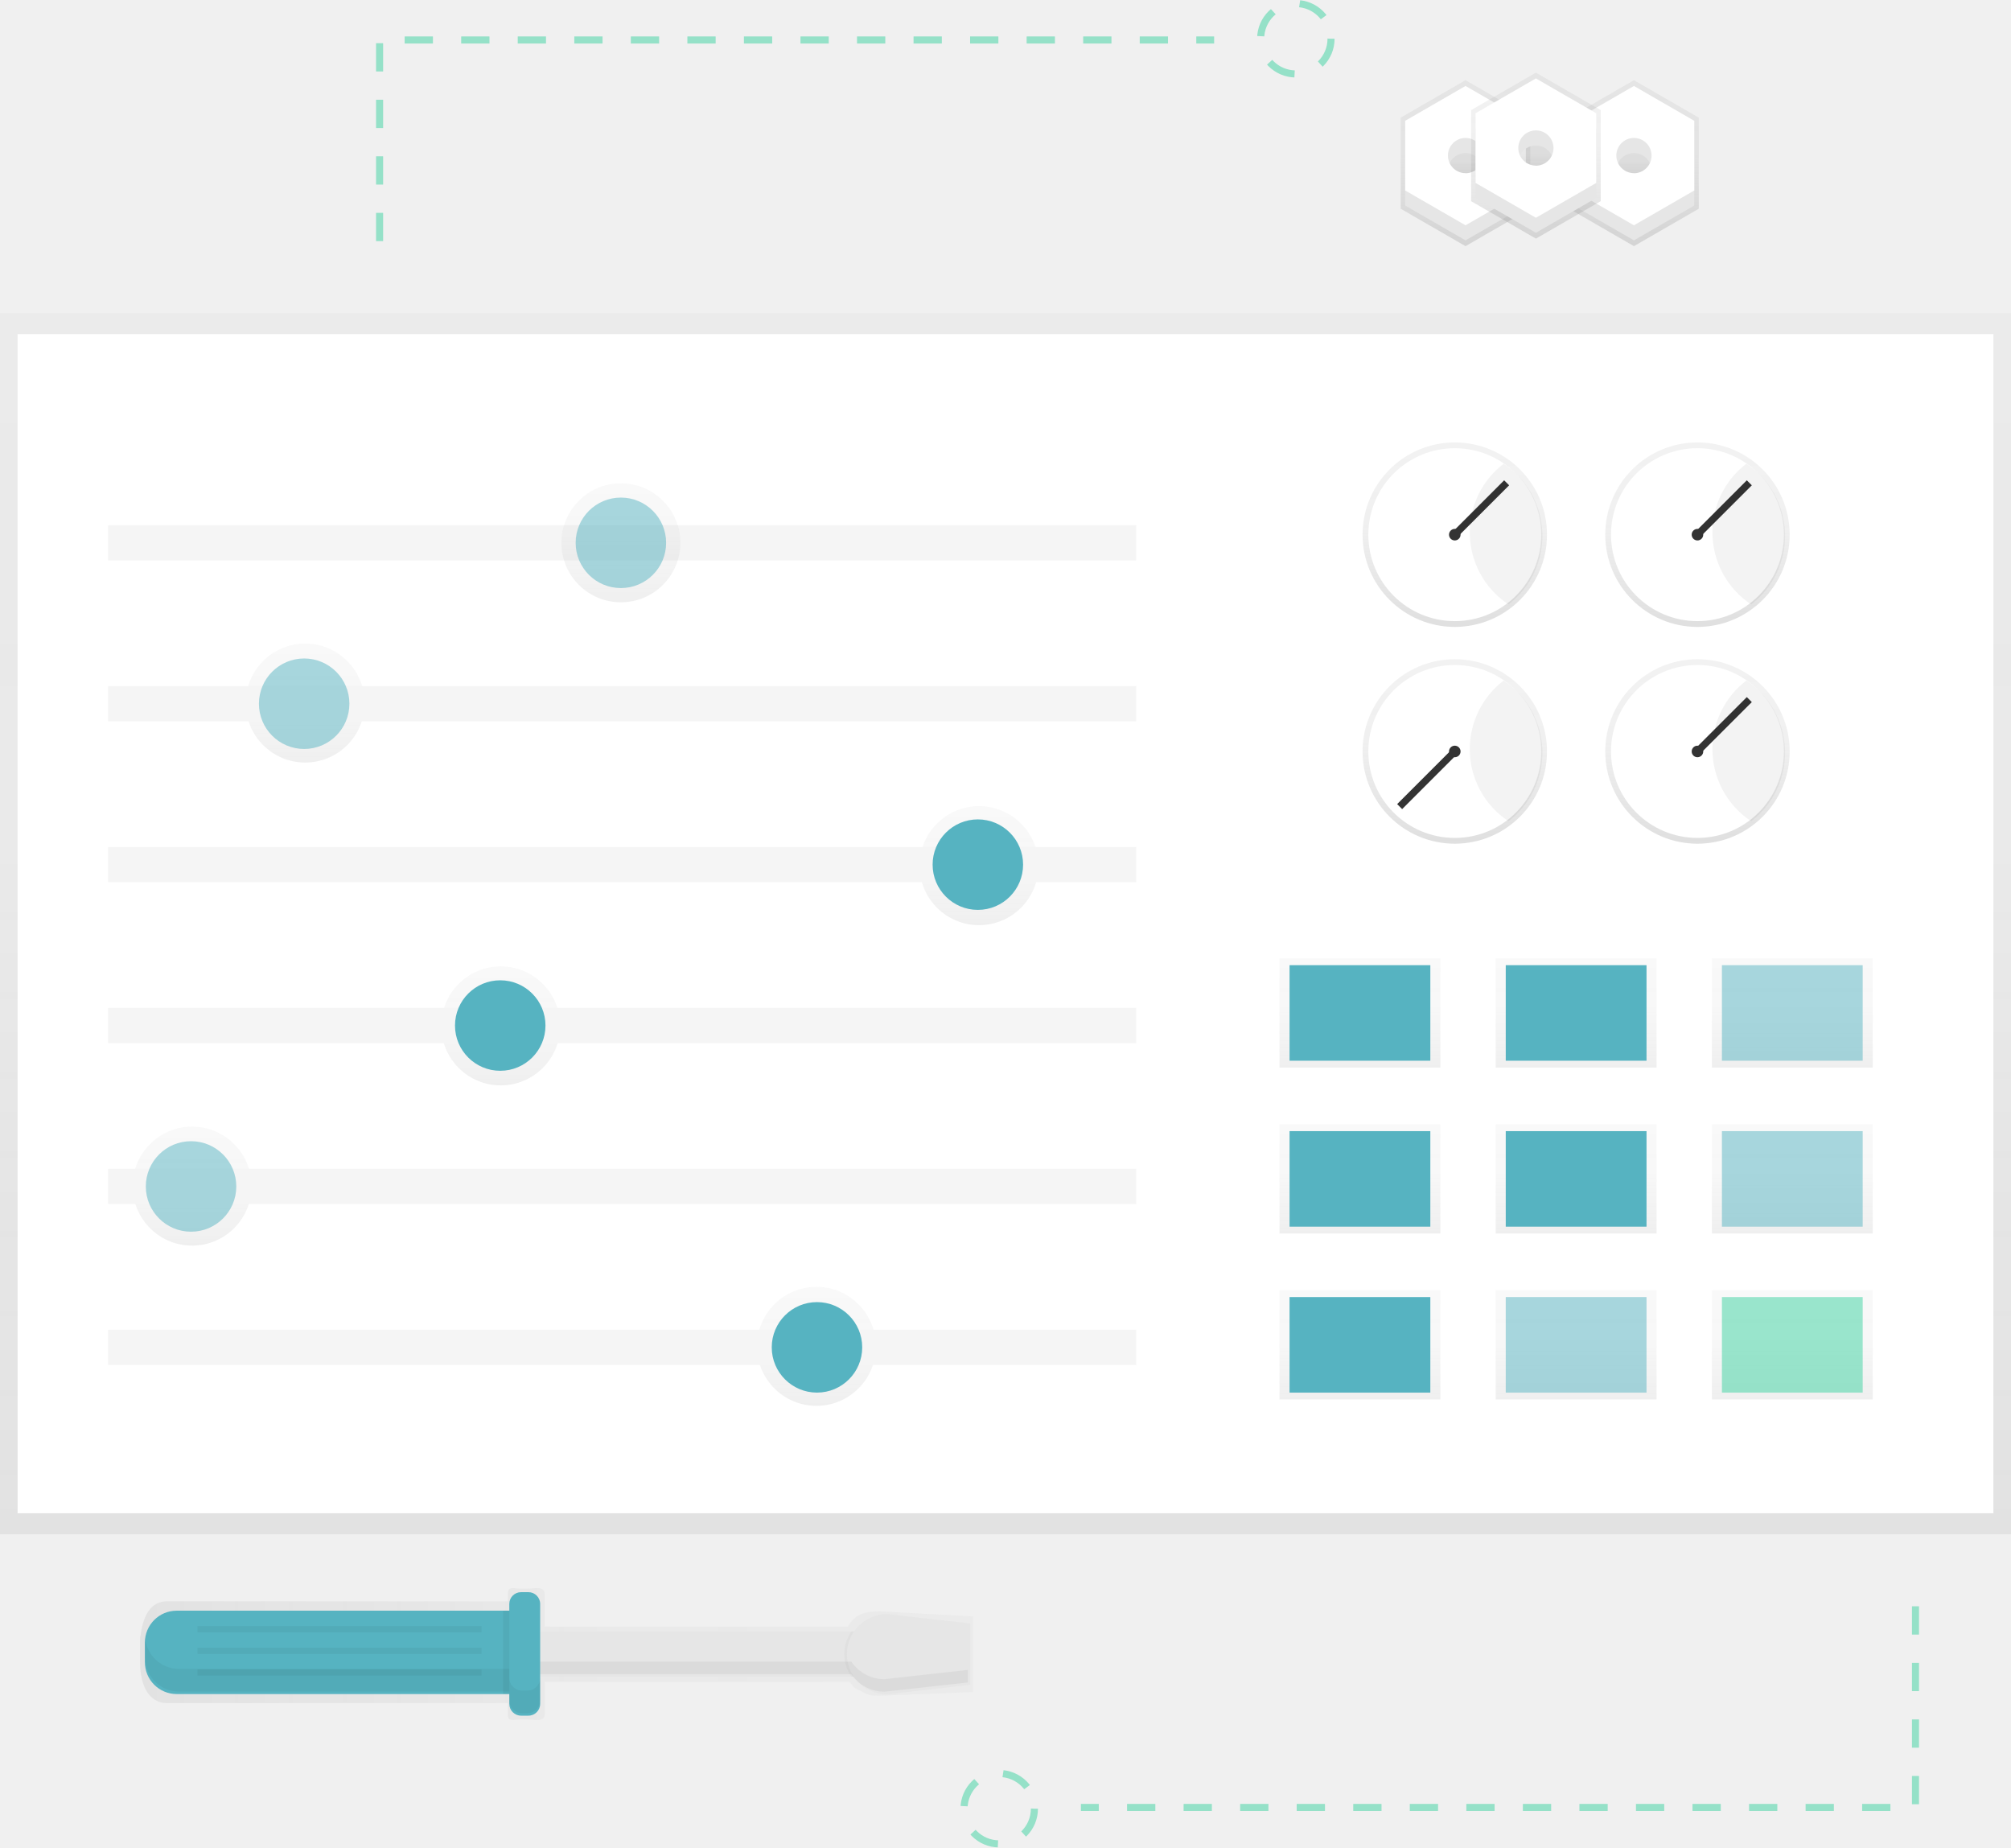
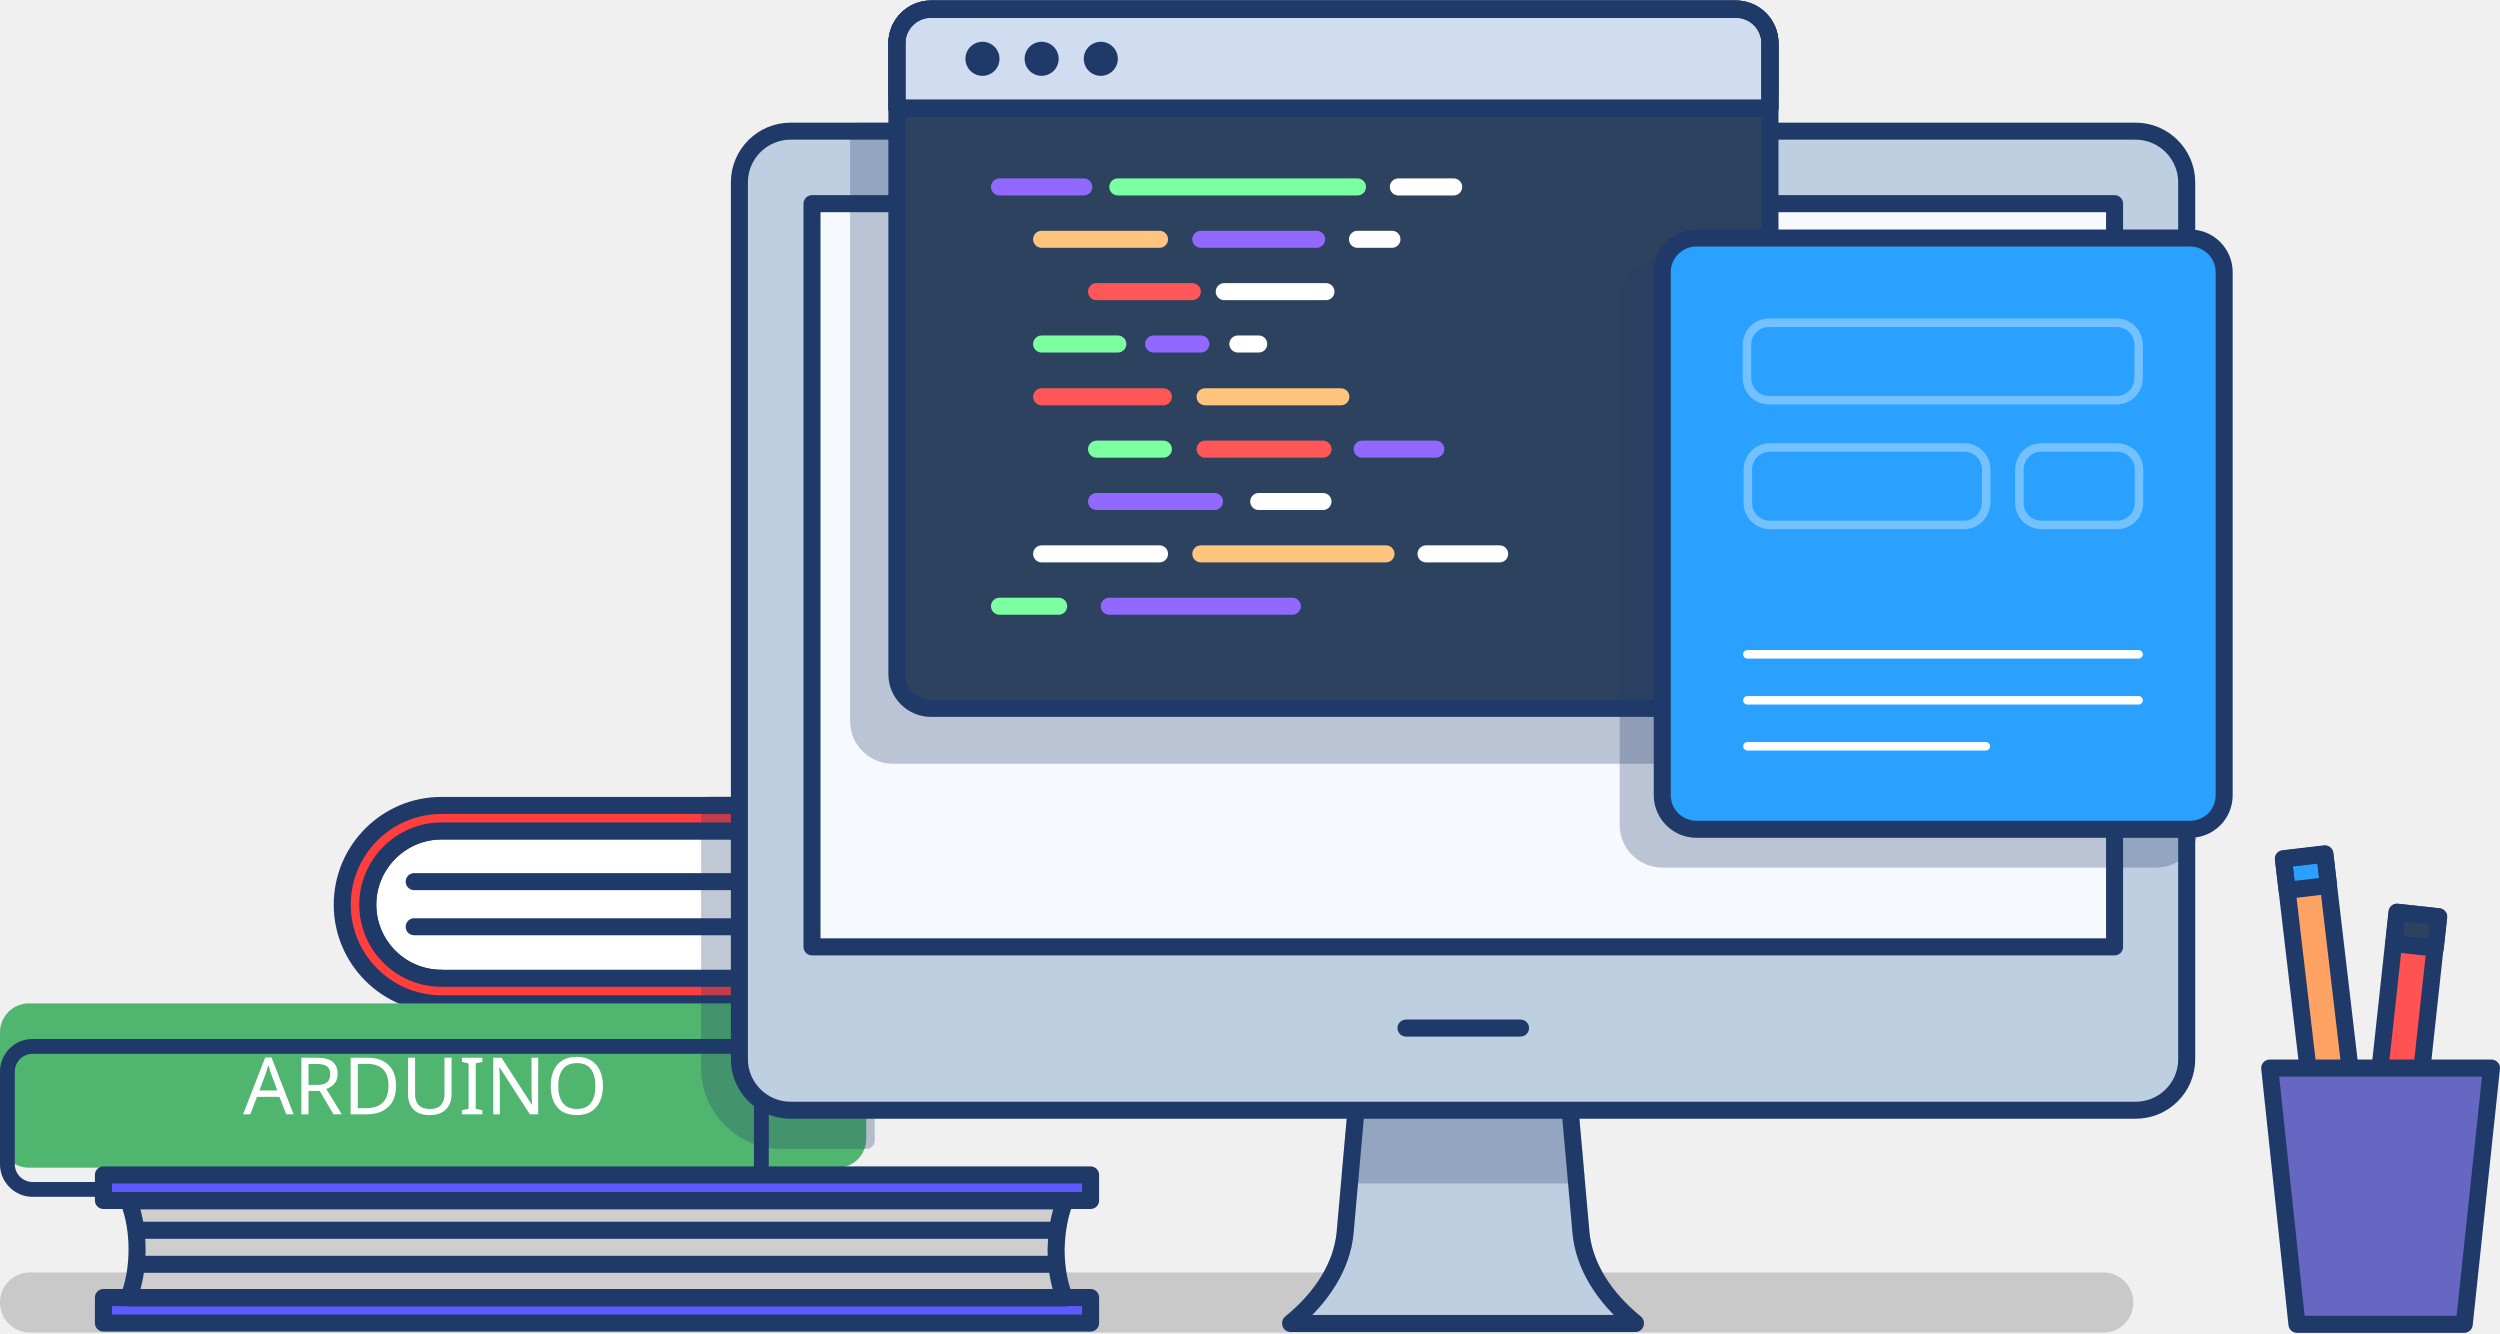
- <svg xmlns="http://www.w3.org/2000/svg" xmlns:xlink="http://www.w3.org/1999/xlink" id="9e4787ba-e528-4d3f-a0d4-d0ed05e36a23" data-name="Layer 1" width="853.55" height="784" viewBox="0 0 853.55 784">
-   <defs>
-     <linearGradient id="9104918b-1b06-4aab-a9e3-ee1f1e968603" x1="426.78" y1="651.11" x2="426.78" y2="132.89" gradientUnits="userSpaceOnUse">
-       <stop offset="0" stop-color="gray" stop-opacity="0.25" />
-       <stop offset="0.54" stop-color="gray" stop-opacity="0.12" />
-       <stop offset="1" stop-color="gray" stop-opacity="0.1" />
-     </linearGradient>
-     <linearGradient id="e1516523-3b43-4cdf-a14c-9e7d8f64d469" x1="263.53" y1="255.6" x2="263.53" y2="205.12" xlink:href="#9104918b-1b06-4aab-a9e3-ee1f1e968603" />
-     <linearGradient id="172acfff-28db-4bba-8b19-28ab723f14aa" x1="129.53" y1="323.6" x2="129.53" y2="273.12" xlink:href="#9104918b-1b06-4aab-a9e3-ee1f1e968603" />
-     <linearGradient id="710a7686-1834-4650-96ef-eca9a3097048" x1="415.53" y1="392.6" x2="415.53" y2="342.12" xlink:href="#9104918b-1b06-4aab-a9e3-ee1f1e968603" />
-     <linearGradient id="467b5878-0dea-464a-bb51-3930fc34683d" x1="212.53" y1="460.6" x2="212.53" y2="410.12" xlink:href="#9104918b-1b06-4aab-a9e3-ee1f1e968603" />
-     <linearGradient id="f3a96d16-3b8a-4da5-a01c-559b0392e5cd" x1="81.53" y1="528.6" x2="81.53" y2="478.12" xlink:href="#9104918b-1b06-4aab-a9e3-ee1f1e968603" />
-     <linearGradient id="f3e8d191-6d5b-4396-bf55-b83403b8f5fa" x1="346.53" y1="596.6" x2="346.53" y2="546.12" xlink:href="#9104918b-1b06-4aab-a9e3-ee1f1e968603" />
-     <linearGradient id="69a4cfba-e384-4108-97de-a317d87fd5ab" x1="577.21" y1="453.04" x2="577.21" y2="406.71" xlink:href="#9104918b-1b06-4aab-a9e3-ee1f1e968603" />
-     <linearGradient id="7cbd4807-f193-4eb9-a64e-7dbda1a497ee" x1="668.97" y1="453.04" x2="668.97" y2="406.71" xlink:href="#9104918b-1b06-4aab-a9e3-ee1f1e968603" />
-     <linearGradient id="a49cd629-9a0f-4f51-970c-17e3b791923d" x1="760.73" y1="453.04" x2="760.73" y2="406.71" xlink:href="#9104918b-1b06-4aab-a9e3-ee1f1e968603" />
-     <linearGradient id="0df78842-62cc-4e1a-b4eb-7165b67c75da" x1="577.21" y1="523.46" x2="577.21" y2="477.13" xlink:href="#9104918b-1b06-4aab-a9e3-ee1f1e968603" />
-     <linearGradient id="f59bf9a0-9823-413e-b7a2-7f328843f480" x1="668.97" y1="523.46" x2="668.97" y2="477.13" xlink:href="#9104918b-1b06-4aab-a9e3-ee1f1e968603" />
-     <linearGradient id="c8b3a002-36c4-4228-a025-9f67aff1870b" x1="760.73" y1="523.46" x2="760.73" y2="477.13" xlink:href="#9104918b-1b06-4aab-a9e3-ee1f1e968603" />
-     <linearGradient id="28c6655a-8735-4d27-b646-32b8de137fc7" x1="577.21" y1="593.88" x2="577.21" y2="547.54" xlink:href="#9104918b-1b06-4aab-a9e3-ee1f1e968603" />
-     <linearGradient id="c3dcab84-3569-499b-8256-0d506ac4c7e6" x1="668.97" y1="593.88" x2="668.97" y2="547.54" xlink:href="#9104918b-1b06-4aab-a9e3-ee1f1e968603" />
-     <linearGradient id="703ca5f3-7ed9-4e5d-a2ac-72005f7ae931" x1="760.73" y1="593.88" x2="760.73" y2="547.54" xlink:href="#9104918b-1b06-4aab-a9e3-ee1f1e968603" />
-     <linearGradient id="ebe75104-ae08-4ff4-9003-91cc9510fb18" x1="232.64" y1="759.95" x2="586.13" y2="759.95" xlink:href="#9104918b-1b06-4aab-a9e3-ee1f1e968603" />
-     <linearGradient id="386a826f-9f90-4b2b-8140-01eb83574438" x1="693.51" y1="104.46" x2="693.51" y2="34.04" xlink:href="#9104918b-1b06-4aab-a9e3-ee1f1e968603" />
-     <linearGradient id="c1c88e78-336c-46a6-bde5-02caf2c06013" x1="866.73" y1="131.87" x2="866.73" y2="122.63" xlink:href="#9104918b-1b06-4aab-a9e3-ee1f1e968603" />
-     <linearGradient id="b26a0830-028c-4b48-af03-e7caa22430c5" x1="622.03" y1="104.46" x2="622.03" y2="34.04" xlink:href="#9104918b-1b06-4aab-a9e3-ee1f1e968603" />
-     <linearGradient id="25731e38-86a6-4815-b74c-72c61c3d16c8" x1="795.25" y1="131.87" x2="795.25" y2="122.63" xlink:href="#9104918b-1b06-4aab-a9e3-ee1f1e968603" />
-     <linearGradient id="e23ff1eb-1730-4897-8569-9a524a71230b" x1="651.9" y1="101.26" x2="651.9" y2="30.84" xlink:href="#9104918b-1b06-4aab-a9e3-ee1f1e968603" />
-     <linearGradient id="08e08e9d-34a7-409e-af66-513673e6be83" x1="825.12" y1="128.67" x2="825.12" y2="119.43" xlink:href="#9104918b-1b06-4aab-a9e3-ee1f1e968603" />
-     <linearGradient id="5d869035-dc1d-4f8e-b1f3-2666532ef759" x1="617.47" y1="266.04" x2="617.47" y2="187.77" xlink:href="#9104918b-1b06-4aab-a9e3-ee1f1e968603" />
-     <linearGradient id="82347b06-c024-4a9e-a6c3-538f6800d300" x1="720.47" y1="266.04" x2="720.47" y2="187.77" xlink:href="#9104918b-1b06-4aab-a9e3-ee1f1e968603" />
-     <linearGradient id="ad6e7ba4-d5b5-43e5-baf4-e6e575086bfd" x1="617.47" y1="358.04" x2="617.47" y2="279.77" xlink:href="#9104918b-1b06-4aab-a9e3-ee1f1e968603" />
-     <linearGradient id="810b9c3d-2f35-42cb-bc28-0e7919250191" x1="720.47" y1="358.04" x2="720.47" y2="279.77" xlink:href="#9104918b-1b06-4aab-a9e3-ee1f1e968603" />
-   </defs>
-   <rect y="132.89" width="853.55" height="518.22" opacity="0.5" fill="url(#9104918b-1b06-4aab-a9e3-ee1f1e968603)" />
-   <rect x="7.47" y="141.8" width="838.61" height="500.39" fill="#fff" />
-   <rect x="45.88" y="222.89" width="436.38" height="14.94" fill="#f5f5f5" />
-   <circle cx="263.53" cy="230.36" r="25.24" opacity="0.5" fill="url(#e1516523-3b43-4cdf-a14c-9e7d8f64d469)" />
-   <circle cx="129.53" cy="298.36" r="25.24" opacity="0.5" fill="url(#172acfff-28db-4bba-8b19-28ab723f14aa)" />
-   <circle cx="415.53" cy="367.36" r="25.24" opacity="0.5" fill="url(#710a7686-1834-4650-96ef-eca9a3097048)" />
-   <circle cx="212.53" cy="435.36" r="25.24" opacity="0.5" fill="url(#467b5878-0dea-464a-bb51-3930fc34683d)" />
-   <circle cx="81.53" cy="503.36" r="25.24" opacity="0.5" fill="url(#f3a96d16-3b8a-4da5-a01c-559b0392e5cd)" />
-   <circle cx="346.53" cy="571.36" r="25.24" opacity="0.5" fill="url(#f3e8d191-6d5b-4396-bf55-b83403b8f5fa)" />
-   <circle cx="263.53" cy="230.36" r="19.2" fill="#56b3c1" opacity="0.5" />
-   <rect x="45.88" y="291.17" width="436.38" height="14.94" fill="#f5f5f5" />
-   <circle cx="129.1" cy="298.64" r="19.2" fill="#56b3c1" opacity="0.5" />
-   <rect x="45.88" y="359.46" width="436.38" height="14.94" fill="#f5f5f5" />
-   <circle cx="415.04" cy="366.93" r="19.2" fill="#56b3c1" />
-   <rect x="45.88" y="427.74" width="436.38" height="14.94" fill="#f5f5f5" />
-   <circle cx="212.32" cy="435.21" r="19.2" fill="#56b3c1" />
-   <rect x="45.88" y="496.03" width="436.38" height="14.94" fill="#f5f5f5" />
-   <circle cx="81.09" cy="503.5" r="19.2" fill="#56b3c1" opacity="0.5" />
-   <rect x="45.88" y="564.31" width="436.38" height="14.94" fill="#f5f5f5" />
-   <circle cx="346.76" cy="571.78" r="19.2" fill="#56b3c1" />
-   <rect x="543.07" y="406.71" width="68.28" height="46.34" opacity="0.5" fill="url(#69a4cfba-e384-4108-97de-a317d87fd5ab)" />
-   <rect x="634.83" y="406.71" width="68.28" height="46.34" opacity="0.5" fill="url(#7cbd4807-f193-4eb9-a64e-7dbda1a497ee)" />
-   <rect x="726.59" y="406.71" width="68.28" height="46.34" opacity="0.5" fill="url(#a49cd629-9a0f-4f51-970c-17e3b791923d)" />
-   <rect x="543.07" y="477.13" width="68.28" height="46.34" opacity="0.5" fill="url(#0df78842-62cc-4e1a-b4eb-7165b67c75da)" />
-   <rect x="634.83" y="477.13" width="68.28" height="46.34" opacity="0.5" fill="url(#f59bf9a0-9823-413e-b7a2-7f328843f480)" />
-   <rect x="726.59" y="477.13" width="68.28" height="46.34" opacity="0.5" fill="url(#c8b3a002-36c4-4228-a025-9f67aff1870b)" />
-   <rect x="543.07" y="547.54" width="68.28" height="46.34" opacity="0.5" fill="url(#28c6655a-8735-4d27-b646-32b8de137fc7)" />
-   <rect x="634.83" y="547.54" width="68.28" height="46.34" opacity="0.5" fill="url(#c3dcab84-3569-499b-8256-0d506ac4c7e6)" />
-   <rect x="726.59" y="547.54" width="68.28" height="46.34" opacity="0.5" fill="url(#703ca5f3-7ed9-4e5d-a2ac-72005f7ae931)" />
-   <rect x="547.34" y="409.6" width="59.75" height="40.54" fill="#56b3c1" />
-   <rect x="639.1" y="409.6" width="59.75" height="40.54" fill="#56b3c1" />
-   <rect x="730.85" y="409.6" width="59.75" height="40.54" fill="#56b3c1" opacity="0.5" />
-   <rect x="547.34" y="480.02" width="59.75" height="40.54" fill="#56b3c1" />
-   <rect x="639.1" y="480.02" width="59.75" height="40.54" fill="#56b3c1" />
-   <rect x="730.85" y="480.02" width="59.75" height="40.54" fill="#56b3c1" opacity="0.5" />
-   <rect x="547.34" y="550.44" width="59.75" height="40.54" fill="#56b3c1" />
-   <rect x="639.1" y="550.44" width="59.75" height="40.54" fill="#56b3c1" opacity="0.5" />
-   <rect x="730.85" y="550.44" width="59.75" height="40.54" fill="#3ad29f" opacity="0.5" />
-   <path d="M546.65,741.81c-6,0-10.45,1-13.61,6.5H404.4V734.45c0-3.6-4.6-2.25-7.63-2.25h-2.51c-3,0-5.5-1.35-5.5,2.25v3.09H244.28c-7.48,0-10.45,6.56-11.47,15.09,0-.22-.06-.43-.08-.65-.05.61-.08,1.23-.08,1.85v9.33c0,9.72,3.44,17.59,11.64,17.59H388.77v4.69c0,3.6,2.46,2.25,5.5,2.25h2.51c3,0,7.63,1.35,7.63-2.25V771.76H533.84a20,20,0,0,0,1.94,2.44c5.54,2.81,5.62,3.43,10.69,3.43l39.66-1.6V744Z" transform="translate(-173.22 -58)" opacity="0.5" fill="url(#ebe75104-ae08-4ff4-9003-91cc9510fb18)" />
-   <rect x="166.44" y="692.34" width="198.45" height="19.2" fill="#e6e6e6" />
-   <path d="M531.58,759.95h0a17,17,0,0,0,3,9.6h2.5v-19.2h-2.5A17,17,0,0,0,531.58,759.95Z" transform="translate(-173.22 -58)" opacity="0.03" />
-   <path d="M585.06,773,549.68,777a17,17,0,0,1-17-17h0a17,17,0,0,1,17-17l35.38,3.93Z" transform="translate(-173.22 -58)" fill="#e6e6e6" />
-   <path d="M534.55,763.15h-196v5.33h196a17,17,0,0,0,14.07,7.43L584,772v-5.33l-35.38,3.93A17,17,0,0,1,534.55,763.15Z" transform="translate(-173.22 -58)" opacity="0.05" />
-   <path d="M75,683.53H218.79a0,0,0,0,1,0,0v35.38a0,0,0,0,1,0,0H75a13.5,13.5,0,0,1-13.5-13.5V697A13.5,13.5,0,0,1,75,683.53Z" fill="#56b3c1" />
-   <rect x="216.17" y="675.67" width="13.1" height="52.41" rx="5" ry="5" fill="#56b3c1" />
-   <rect x="213.55" y="683.53" width="2.62" height="35.38" opacity="0.05" />
-   <rect x="83.82" y="690.08" width="120.55" height="2.62" opacity="0.05" />
-   <rect x="83.82" y="699.25" width="120.55" height="2.62" opacity="0.05" />
-   <rect x="83.82" y="708.43" width="120.55" height="2.62" opacity="0.05" />
-   <path d="M397.16,775.41h-2.43a5.33,5.33,0,0,1-5.33-5.33v-3.84H249.17a14.4,14.4,0,0,1-14.32-12.89,14.56,14.56,0,0,0-.08,1.52v6.57a14.4,14.4,0,0,0,14.4,14.4H389.39v3.84a5.33,5.33,0,0,0,5.33,5.33h2.43a5.33,5.33,0,0,0,5.33-5.33v-9.6A5.33,5.33,0,0,1,397.16,775.41Z" transform="translate(-173.22 -58)" opacity="0.05" />
-   <polygon points="693.51 34.04 666 49.93 666 56.8 666 81.7 666 88.58 693.51 104.46 721.02 88.58 721.02 81.7 721.02 56.8 721.02 49.93 693.51 34.04" fill="url(#386a826f-9f90-4b2b-8140-01eb83574438)" />
-   <path d="M866.73,131.87a8.08,8.08,0,0,1-7.3-4.62,8.08,8.08,0,0,1,14.6,0A8.08,8.08,0,0,1,866.73,131.87Z" transform="translate(-173.22 -58)" opacity="0.5" fill="url(#c1c88e78-336c-46a6-bde5-02caf2c06013)" />
-   <path d="M866.73,100.88l-25.61,14.78v29.57L866.73,160l25.61-14.78V115.67Zm0,37a7.47,7.47,0,1,1,7.47-7.47A7.47,7.47,0,0,1,866.73,137.92Z" transform="translate(-173.22 -58)" fill="#e6e6e6" />
-   <path d="M866.73,94.48l-25.61,14.78v29.57l25.61,14.78,25.61-14.78V109.27Zm0,37A7.47,7.47,0,1,1,874.2,124,7.47,7.47,0,0,1,866.73,131.52Z" transform="translate(-173.22 -58)" fill="#fff" />
-   <polygon points="622.03 34.04 594.51 49.93 594.51 56.8 594.51 81.7 594.51 88.58 622.03 104.46 649.54 88.58 649.54 81.7 649.54 56.8 649.54 49.93 622.03 34.04" fill="url(#b26a0830-028c-4b48-af03-e7caa22430c5)" />
-   <path d="M795.25,131.87a8.08,8.08,0,0,1-7.3-4.62,8.08,8.08,0,0,1,14.6,0A8.08,8.08,0,0,1,795.25,131.87Z" transform="translate(-173.22 -58)" opacity="0.5" fill="url(#25731e38-86a6-4815-b74c-72c61c3d16c8)" />
-   <path d="M795.25,100.88l-25.61,14.78v29.57L795.25,160l25.61-14.78V115.67Zm0,37a7.47,7.47,0,1,1,7.47-7.47A7.47,7.47,0,0,1,795.25,137.92Z" transform="translate(-173.22 -58)" fill="#e6e6e6" />
-   <path d="M795.25,94.48l-25.61,14.78v29.57l25.61,14.78,25.61-14.78V109.27Zm0,37a7.47,7.47,0,1,1,7.47-7.47A7.47,7.47,0,0,1,795.25,131.52Z" transform="translate(-173.22 -58)" fill="#fff" />
-   <polygon points="651.9 30.84 624.39 46.73 624.39 53.6 624.39 78.5 624.39 85.37 651.9 101.26 679.41 85.37 679.41 78.5 679.41 53.6 679.41 46.73 651.9 30.84" fill="url(#e23ff1eb-1730-4897-8569-9a524a71230b)" />
-   <path d="M825.12,128.67a8.08,8.08,0,0,1-7.3-4.62,8.08,8.08,0,0,1,14.6,0A8.08,8.08,0,0,1,825.12,128.67Z" transform="translate(-173.22 -58)" opacity="0.5" fill="url(#08e08e9d-34a7-409e-af66-513673e6be83)" />
-   <path d="M825.12,97.68l-25.61,14.78V142l25.61,14.78L850.73,142V112.47Zm0,37a7.47,7.47,0,1,1,7.47-7.47A7.47,7.47,0,0,1,825.12,134.72Z" transform="translate(-173.22 -58)" fill="#e6e6e6" />
-   <path d="M825.12,91.28l-25.61,14.78v29.57l25.61,14.78,25.61-14.78V106.07Zm0,37a7.47,7.47,0,1,1,7.47-7.47A7.47,7.47,0,0,1,825.12,128.32Z" transform="translate(-173.22 -58)" fill="#fff" />
-   <polyline points="161.11 102.33 161.11 16.97 515.33 16.97" fill="none" stroke="#3ad29f" stroke-miterlimit="10" stroke-width="3" stroke-dasharray="12" opacity="0.5" />
-   <circle cx="550.01" cy="16.44" r="14.94" fill="none" stroke="#3ad29f" stroke-miterlimit="10" stroke-width="3" stroke-dasharray="12" opacity="0.5" />
-   <polyline points="813.01 681.67 813.01 767.03 458.78 767.03" fill="none" stroke="#3ad29f" stroke-miterlimit="10" stroke-width="3" stroke-dasharray="12" opacity="0.5" />
-   <circle cx="424.11" cy="767.56" r="14.94" fill="none" stroke="#3ad29f" stroke-miterlimit="10" stroke-width="3" stroke-dasharray="12" opacity="0.5" />
-   <circle cx="617.47" cy="226.9" r="39.14" fill="url(#5d869035-dc1d-4f8e-b1f3-2666532ef759)" />
-   <circle cx="617.47" cy="226.9" r="36.69" fill="#fff" />
-   <circle cx="617.47" cy="226.9" r="2.45" fill="#333" />
-   <line x1="617.47" y1="226.9" x2="639.48" y2="204.89" fill="none" stroke="#333" stroke-miterlimit="10" stroke-width="3" />
-   <path d="M797.05,283.92a36.65,36.65,0,0,0,16.44,30.59,36.68,36.68,0,0,0-2.05-59.71A36.62,36.62,0,0,0,797.05,283.92Z" transform="translate(-173.22 -58)" opacity="0.05" />
-   <circle cx="720.47" cy="226.9" r="39.14" fill="url(#82347b06-c024-4a9e-a6c3-538f6800d300)" />
-   <circle cx="720.47" cy="226.9" r="36.69" fill="#fff" />
-   <circle cx="720.47" cy="226.9" r="2.45" fill="#333" />
-   <line x1="720.47" y1="226.9" x2="742.48" y2="204.89" fill="none" stroke="#333" stroke-miterlimit="10" stroke-width="3" />
-   <path d="M900.05,283.92a36.65,36.65,0,0,0,16.44,30.59,36.68,36.68,0,0,0-2.05-59.71A36.62,36.62,0,0,0,900.05,283.92Z" transform="translate(-173.22 -58)" opacity="0.05" />
-   <circle cx="617.47" cy="318.9" r="39.14" fill="url(#ad6e7ba4-d5b5-43e5-baf4-e6e575086bfd)" />
-   <circle cx="617.47" cy="318.9" r="36.69" fill="#fff" />
-   <circle cx="617.47" cy="318.9" r="2.45" fill="#333" />
-   <line x1="617.47" y1="318.9" x2="594.07" y2="342.3" fill="none" stroke="#333" stroke-miterlimit="10" stroke-width="3" />
-   <path d="M797.05,375.92a36.65,36.65,0,0,0,16.44,30.59,36.68,36.68,0,0,0-2.05-59.71A36.62,36.62,0,0,0,797.05,375.92Z" transform="translate(-173.22 -58)" opacity="0.05" />
-   <circle cx="720.47" cy="318.9" r="39.14" fill="url(#810b9c3d-2f35-42cb-bc28-0e7919250191)" />
-   <circle cx="720.47" cy="318.9" r="36.69" fill="#fff" />
-   <circle cx="720.47" cy="318.9" r="2.45" fill="#333" />
-   <line x1="720.47" y1="318.9" x2="742.48" y2="296.89" fill="none" stroke="#333" stroke-miterlimit="10" stroke-width="3" />
-   <path d="M900.05,375.92a36.65,36.65,0,0,0,16.44,30.59,36.68,36.68,0,0,0-2.05-59.71A36.62,36.62,0,0,0,900.05,375.92Z" transform="translate(-173.22 -58)" opacity="0.05" />
+ <svg xmlns="http://www.w3.org/2000/svg" width="750" height="400" viewBox="0 0 198.438 105.833" version="1.1" id="svg1982">
+   <defs id="defs1976" />
+   <g id="layer1" transform="translate(0,-191.1667)">
+     <g id="g2593" transform="matrix(0.2645833,0,0,0.2645833,36.66369,-5.380951)">
+       <g id="XMLID_34_" transform="matrix(1.002663,0,0,1.002663,-299.1981,474.5622)">
+         <path d="M 789.5,666.3 H 169.2 c -5,0 -9,-4 -9,-9 v 0 c 0,-5 4,-9 9,-9 h 620.3 c 5,0 9,4 9,9 v 0 c 0,5 -4,9 -9,9 z" class="st2" id="XMLID_223_" style="fill:#c9c9c9" />
+         <g id="XMLID_19_">
+           <g id="XMLID_163_" transform="matrix(1.273638,0,0,1.273638,-71.85695,-169.8956)">
+             <path d="m 285.9,573.3 c -9.6,0 -17.3,-7.8 -17.3,-17.3 0,-9.5 7.8,-17.3 17.3,-17.3 h 98 v 34.7 h -98 z" class="st3" id="XMLID_178_" style="fill:#cecece" />
+             <path d="M 389.6,579.3 H 285.9 c -12.9,0 -23.3,-10.5 -23.3,-23.3 v 0 c 0,-12.9 10.5,-23.3 23.3,-23.3 h 103.7 z" class="st4" id="XMLID_162_" style="fill:#ffffff" />
+             <line y2="550.6" x2="383.9" y1="550.6" x1="279.5" class="st5" id="XMLID_164_" style="fill:none;stroke:#1f3969;stroke-width:4;stroke-linecap:round;stroke-linejoin:round;stroke-miterlimit:10" />
+             <line y2="561.2" x2="383.9" y1="561.2" x1="279.5" class="st5" id="XMLID_173_" style="fill:none;stroke:#1f3969;stroke-width:4;stroke-linecap:round;stroke-linejoin:round;stroke-miterlimit:10" />
+             <path d="m 285.9,573.3 c -9.6,0 -17.3,-7.8 -17.3,-17.3 0,-9.5 7.8,-17.3 17.3,-17.3 h 98 v 34.7 h -98 z" class="st5" id="XMLID_179_" style="fill:none;stroke:#1f3969;stroke-width:4;stroke-linecap:round;stroke-linejoin:round;stroke-miterlimit:10" />
+             <path d="m 285.9,573.3 c -9.6,0 -17.3,-7.8 -17.3,-17.3 0,-9.5 7.8,-17.3 17.3,-17.3 h 99.7 l 4,-6 H 285.9 c -12.9,0 -23.3,10.5 -23.3,23.3 v 0 c 0,12.9 10.5,23.3 23.3,23.3 h 103.7 l -4,-6 z" class="st6" id="XMLID_161_" style="fill:#ff3e3e" />
+             <path d="m 285.9,573.3 c -9.6,0 -17.3,-7.8 -17.3,-17.3 0,-9.5 7.8,-17.3 17.3,-17.3 h 99.7 l 4,-6 H 285.9 c -12.9,0 -23.3,10.5 -23.3,23.3 v 0 c 0,12.9 10.5,23.3 23.3,23.3 h 103.7 l -4,-6 z" class="st5" id="XMLID_182_" style="fill:none;stroke:#1f3969;stroke-width:4;stroke-linecap:round;stroke-linejoin:round;stroke-miterlimit:10" />
+             <rect height="46.7" width="18.4" class="st7" y="532.6" x="348.9" id="XMLID_224_" style="opacity:0.28;fill:#1f3969;stroke:#1f3969;stroke-width:4;stroke-linecap:round;stroke-linejoin:round;stroke-miterlimit:10" />
+           </g>
+           <g id="XMLID_160_">
+             <path d="M 410.725,616.958 H 168.861 c -4.712,0 -8.661,-3.821 -8.661,-8.661 v -31.841 c 0,-4.712 3.821,-8.661 8.661,-8.661 h 241.864 c 4.712,0 8.661,3.821 8.661,8.661 v 31.841 c 0,4.84 -3.821,8.661 -8.661,8.661 z" class="st8" id="XMLID_157_" style="fill:#50b56f;stroke-width:1.274" />
+             <path d="M 380.465,623.458 H 169.951 c -4.102,0 -7.538,-3.326 -7.538,-7.538 v -27.714 c 0,-4.102 3.326,-7.538 7.538,-7.538 H 380.465 c 4.102,0 7.538,3.326 7.538,7.538 v 27.714 c 0,4.213 -3.326,7.538 -7.538,7.538 z" class="st5" id="XMLID_146_" style="fill:none;stroke:#1f3969;stroke-width:4.434;stroke-linecap:round;stroke-linejoin:round;stroke-miterlimit:10" />
+             <text xml:space="preserve" style="font-style:normal;font-weight:normal;font-size:23.711px;line-height:1.25;font-family:sans-serif;letter-spacing:0px;word-spacing:0px;fill:#ffffff;fill-opacity:1;stroke:none;stroke-width:1.27" x="232.922" y="600.997" id="text2597">
+               <tspan id="tspan2595" x="232.922" y="600.997" style="font-size:23.711px;fill:#ffffff;stroke-width:1.27">ARDUINO</tspan>
+             </text>
+           </g>
+           <path d="M 410.725,567.923 H 372.515 v 19.105 c 0,11.972 9.68,21.779 21.779,21.779 h 25.091 c 0,-0.127 0,-0.255 0,-0.382 v -31.841 c 0,-4.84 -3.821,-8.661 -8.661,-8.661 z" class="st7" id="XMLID_246_" style="opacity:0.28;fill:#1f3969;stroke:#1f3969;stroke-width:5.095;stroke-linecap:round;stroke-linejoin:round;stroke-miterlimit:10" />
+           <path d="M 478.864,626.893 H 198.664 c 1.656,4.076 2.547,9.17 2.547,14.519 0,5.349 -0.892,10.316 -2.547,14.519 h 280.073 c -1.656,-4.076 -2.547,-9.17 -2.547,-14.519 0.127,-5.477 1.019,-10.444 2.675,-14.519 z" class="st3" id="XMLID_35_" style="fill:#cecece;stroke-width:1.274" />
+           <rect height="7.642" width="295.357" class="st9" y="619.123" x="191.149" id="XMLID_156_" style="fill:#5f5aff;stroke-width:1.274" />
+           <rect height="7.642" width="295.357" class="st5" y="619.123" x="191.149" id="XMLID_32_" style="fill:none;stroke:#1f3969;stroke-width:5.095;stroke-linecap:round;stroke-linejoin:round;stroke-miterlimit:10" />
+           <rect height="7.642" width="295.357" class="st10" y="655.804" x="191.149" id="XMLID_147_" style="fill:#f6f9fd;stroke-width:1.274" />
+           <rect height="7.642" width="295.357" class="st9" y="655.804" x="191.149" id="XMLID_39_" style="fill:#5f5aff;stroke-width:1.274" />
+           <rect height="7.642" width="295.357" class="st5" y="655.804" x="191.149" id="XMLID_37_" style="fill:none;stroke:#1f3969;stroke-width:5.095;stroke-linecap:round;stroke-linejoin:round;stroke-miterlimit:10" />
+           <path d="m 633.229,636.317 -3.821,-42.922 h -62.918 l -3.821,42.922 c -0.892,9.934 -6.878,19.487 -16.303,27.128 v 0.127 h 103.165 v -0.127 c -9.425,-7.642 -15.411,-17.194 -16.303,-27.128 z" class="st11" id="XMLID_69_" style="fill:#bfcfe2;stroke-width:1.274" />
+           <polygon points="550.6,599.3 501.2,599.3 499.4,619.5 552.4,619.5 " class="st7" id="XMLID_33_" style="opacity:0.28;fill:#1f3969;stroke:#1f3969;stroke-width:4;stroke-linecap:round;stroke-linejoin:round;stroke-miterlimit:10" transform="matrix(1.273638,0,0,1.273638,-71.85695,-169.8956)" />
+           <path d="m 633.229,636.317 -3.821,-42.922 h -62.918 l -3.821,42.922 c -0.892,9.934 -6.878,19.487 -16.303,27.128 v 0.127 h 103.165 v -0.127 c -9.425,-7.642 -15.411,-17.194 -16.303,-27.128 z" class="st5" id="XMLID_10_" style="fill:none;stroke:#1f3969;stroke-width:5.095;stroke-linecap:round;stroke-linejoin:round;stroke-miterlimit:10" />
+           <path d="M 799.184,599.764 H 396.715 c -8.406,0 -15.284,-6.878 -15.284,-15.284 V 322.111 c 0,-8.406 6.878,-15.284 15.284,-15.284 h 402.47 c 8.406,0 15.284,6.878 15.284,15.284 v 262.37 c 0,8.533 -6.878,15.284 -15.284,15.284 z" class="st4" id="XMLID_13_" style="fill:#ffffff;stroke-width:1.274" />
+           <path d="M 799.184,599.764 H 396.715 c -8.406,0 -15.284,-6.878 -15.284,-15.284 V 322.111 c 0,-8.406 6.878,-15.284 15.284,-15.284 h 402.47 c 8.406,0 15.284,6.878 15.284,15.284 v 262.37 c 0,8.533 -6.878,15.284 -15.284,15.284 z" class="st11" id="XMLID_63_" style="fill:#bfcfe2;stroke-width:1.274" />
+           <path d="M 799.184,599.764 H 396.715 c -8.406,0 -15.284,-6.878 -15.284,-15.284 V 322.111 c 0,-8.406 6.878,-15.284 15.284,-15.284 h 402.47 c 8.406,0 15.284,6.878 15.284,15.284 v 262.37 c 0,8.533 -6.878,15.284 -15.284,15.284 z" class="st5" id="XMLID_4_" style="fill:none;stroke:#1f3969;stroke-width:5.095;stroke-linecap:round;stroke-linejoin:round;stroke-miterlimit:10" />
+           <rect height="389.733" width="222.377" class="st10" transform="rotate(90)" y="-792.887" x="328.515" id="XMLID_68_" style="fill:#f6f9fd;stroke-width:1.274" />
+           <path d="m 417.093,306.827 v 176.526 c 0,5.604 4.585,10.189 10.189,10.189 h 240.845 c 5.604,0 10.189,-4.585 10.189,-10.189 V 306.827 Z" class="st7" id="XMLID_197_" style="opacity:0.28;fill:#1f3969;stroke:#1f3969;stroke-width:5.095;stroke-linecap:round;stroke-linejoin:round;stroke-miterlimit:10" />
+           <rect height="389.733" width="222.377" class="st5" transform="rotate(90)" y="-792.887" x="328.515" id="XMLID_11_" style="fill:none;stroke:#1f3969;stroke-width:5.095;stroke-linecap:round;stroke-linejoin:round;stroke-miterlimit:10" />
+           <line y2="575.183" x2="615.144" y1="575.183" x1="580.883" class="st5" id="XMLID_9_" style="fill:none;stroke:#1f3969;stroke-width:5.095;stroke-linecap:round;stroke-linejoin:round;stroke-miterlimit:10" />
+           <path d="M 679.59,479.533 H 438.745 c -5.604,0 -10.189,-4.585 -10.189,-10.189 V 280.59 c 0,-5.604 4.585,-10.189 10.189,-10.189 H 679.59 c 5.604,0 10.189,4.585 10.189,10.189 v 188.881 c 0,5.604 -4.585,10.062 -10.189,10.062 z" class="st1" id="XMLID_15_" style="fill:#2d425e;stroke-width:1.274" />
+           <path d="M 689.779,295.11 H 428.556 v -14.647 c 0,-5.604 4.585,-10.189 10.189,-10.189 H 679.59 c 5.604,0 10.189,4.585 10.189,10.189 z" class="st5" id="XMLID_17_" style="fill:none;stroke:#1f3969;stroke-width:5.095;stroke-linecap:round;stroke-linejoin:round;stroke-miterlimit:10" />
+           <path d="M 689.779,299.95 H 428.556 v -19.487 c 0,-5.604 4.585,-10.189 10.189,-10.189 H 679.59 c 5.604,0 10.189,4.585 10.189,10.189 z" class="st12" id="XMLID_23_" style="fill:#d0ddf0;stroke-width:1.274" />
+           <path d="M 689.779,299.95 H 428.556 v -19.487 c 0,-5.604 4.585,-10.189 10.189,-10.189 H 679.59 c 5.604,0 10.189,4.585 10.189,10.189 z" class="st5" id="XMLID_18_" style="fill:none;stroke:#1f3969;stroke-width:5.095;stroke-linecap:round;stroke-linejoin:round;stroke-miterlimit:10" />
+           <path d="M 689.779,299.95 H 428.556 v -19.487 c 0,-5.604 4.585,-10.189 10.189,-10.189 H 679.59 c 5.604,0 10.189,4.585 10.189,10.189 z" class="st5" id="XMLID_20_" style="fill:none;stroke:#1f3969;stroke-width:5.095;stroke-linecap:round;stroke-linejoin:round;stroke-miterlimit:10" />
+           <path d="M 679.59,479.533 H 438.745 c -5.604,0 -10.189,-4.585 -10.189,-10.189 V 280.59 c 0,-5.604 4.585,-10.189 10.189,-10.189 H 679.59 c 5.604,0 10.189,4.585 10.189,10.189 v 188.881 c 0,5.604 -4.585,10.062 -10.189,10.062 z" class="st5" id="XMLID_12_" style="fill:none;stroke:#1f3969;stroke-width:5.095;stroke-linecap:round;stroke-linejoin:round;stroke-miterlimit:10" />
+           <g id="XMLID_72_" transform="matrix(1.273638,0,0,1.273638,-71.85695,-169.8956)">
+             <path d="m 688.7,545.3 h -116 c -4.4,0 -8,-3.6 -8,-8 V 414.4 c 0,-4.4 3.6,-8 8,-8 h 116 c 4.4,0 8,3.6 8,8 v 122.9 c 0,4.5 -3.6,8 -8,8 z" class="st7" id="XMLID_7_" style="opacity:0.28;fill:#1f3969;stroke:#1f3969;stroke-width:4;stroke-linecap:round;stroke-linejoin:round;stroke-miterlimit:10" />
+             <path d="m 696.7,538.3 h -116 c -4.4,0 -8,-3.6 -8,-8 V 407.4 c 0,-4.4 3.6,-8 8,-8 h 116 c 4.4,0 8,3.6 8,8 v 122.9 c 0,4.5 -3.6,8 -8,8 z" class="st13" id="XMLID_16_" style="fill:#2aa1ff" />
+             <path d="m 696.7,538.3 h -116 c -4.4,0 -8,-3.6 -8,-8 V 407.4 c 0,-4.4 3.6,-8 8,-8 h 116 c 4.4,0 8,3.6 8,8 v 122.9 c 0,4.5 -3.6,8 -8,8 z" class="st5" id="XMLID_14_" style="fill:none;stroke:#1f3969;stroke-width:4;stroke-linecap:round;stroke-linejoin:round;stroke-miterlimit:10" />
+             <path d="m 679.4,437.5 h -81.6 c -2.9,0 -5.2,-2.3 -5.2,-5.2 v -7.8 c 0,-2.9 2.3,-5.2 5.2,-5.2 h 81.6 c 2.9,0 5.2,2.3 5.2,5.2 v 7.8 c 0,2.9 -2.3,5.2 -5.2,5.2 z" class="st14" id="XMLID_75_" style="opacity:0.34;fill:none;stroke:#ffffff;stroke-width:2;stroke-linecap:round;stroke-linejoin:round;stroke-miterlimit:10" />
+             <g class="st15" id="XMLID_143_" style="opacity:0.34">
+               <path d="M 643.6,466.8 H 598 c -2.9,0 -5.2,-2.3 -5.2,-5.2 v -7.8 c 0,-2.9 2.3,-5.2 5.2,-5.2 h 45.6 c 2.9,0 5.2,2.3 5.2,5.2 v 7.8 c -0.1,2.9 -2.4,5.2 -5.2,5.2 z" class="st16" id="XMLID_78_" style="fill:none;stroke:#ffffff;stroke-width:2;stroke-linecap:round;stroke-linejoin:round;stroke-miterlimit:10" />
+               <path d="m 679.5,466.8 h -17.7 c -2.9,0 -5.2,-2.3 -5.2,-5.2 v -7.8 c 0,-2.9 2.3,-5.2 5.2,-5.2 h 17.7 c 2.9,0 5.2,2.3 5.2,5.2 v 7.8 c 0,2.9 -2.3,5.2 -5.2,5.2 z" class="st16" id="XMLID_79_" style="fill:none;stroke:#ffffff;stroke-width:2;stroke-linecap:round;stroke-linejoin:round;stroke-miterlimit:10" />
+             </g>
+             <g id="XMLID_76_">
+               <line y2="497.2" x2="684.6" y1="497.2" x1="592.7" class="st16" id="XMLID_135_" style="fill:none;stroke:#ffffff;stroke-width:2;stroke-linecap:round;stroke-linejoin:round;stroke-miterlimit:10" />
+               <line y2="508" x2="684.6" y1="508" x1="592.7" class="st16" id="XMLID_136_" style="fill:none;stroke:#ffffff;stroke-width:2;stroke-linecap:round;stroke-linejoin:round;stroke-miterlimit:10" />
+               <line y2="518.8" x2="648.7" y1="518.8" x1="592.7" class="st16" id="XMLID_138_" style="fill:none;stroke:#ffffff;stroke-width:2;stroke-linecap:round;stroke-linejoin:round;stroke-miterlimit:10" />
+             </g>
+           </g>
+           <circle r="5.095" cy="285.175" cx="454.156" class="st17" id="XMLID_24_" style="fill:#1f3969;stroke-width:1.274" />
+           <circle r="5.095" cy="285.175" cx="471.859" class="st17" id="XMLID_28_" style="fill:#1f3969;stroke-width:1.274" />
+           <circle r="5.095" cy="285.175" cx="489.563" class="st17" id="XMLID_38_" style="fill:#1f3969;stroke-width:1.274" />
+           <g id="XMLID_61_" transform="matrix(1.273638,0,0,1.273638,-71.85695,-169.8956)">
+             <line y2="387.4" x2="523.7" y1="387.4" x1="510.7" class="st18" id="XMLID_54_" style="fill:none;stroke:#ffffff;stroke-width:4;stroke-linecap:round;stroke-linejoin:round;stroke-miterlimit:10" />
+             <line y2="387.4" x2="501.1" y1="387.4" x1="444.8" class="st19" id="XMLID_66_" style="fill:none;stroke:#7bffa0;stroke-width:4;stroke-linecap:round;stroke-linejoin:round;stroke-miterlimit:10" />
+             <line y2="387.4" x2="436.8" y1="387.4" x1="417" class="st20" id="XMLID_29_" style="fill:none;stroke:#9169ff;stroke-width:4;stroke-linecap:round;stroke-linejoin:round;stroke-miterlimit:10" />
+           </g>
+           <g id="XMLID_42_" transform="matrix(1.273638,0,0,1.273638,-71.85695,-169.8956)">
+             <line y2="485.9" x2="485.8" y1="485.9" x1="442.8" class="st20" id="XMLID_62_" style="fill:none;stroke:#9169ff;stroke-width:4;stroke-linecap:round;stroke-linejoin:round;stroke-miterlimit:10" />
+             <line y2="485.9" x2="430.9" y1="485.9" x1="417" class="st19" id="XMLID_30_" style="fill:none;stroke:#7bffa0;stroke-width:4;stroke-linecap:round;stroke-linejoin:round;stroke-miterlimit:10" />
+           </g>
+           <g id="XMLID_27_" transform="matrix(1.273638,0,0,1.273638,-71.85695,-169.8956)">
+             <line y2="399.7" x2="509.2" y1="399.7" x1="501.1" class="st18" id="XMLID_60_" style="fill:none;stroke:#ffffff;stroke-width:4;stroke-linecap:round;stroke-linejoin:round;stroke-miterlimit:10" />
+             <line y2="399.7" x2="491.5" y1="399.7" x1="464.3" class="st20" id="XMLID_45_" style="fill:none;stroke:#9169ff;stroke-width:4;stroke-linecap:round;stroke-linejoin:round;stroke-miterlimit:10" />
+             <line y2="399.7" x2="454.6" y1="399.7" x1="426.9" class="st21" id="XMLID_47_" style="fill:none;stroke:#ffc47d;stroke-width:4;stroke-linecap:round;stroke-linejoin:round;stroke-miterlimit:10" />
+           </g>
+           <g id="XMLID_49_" transform="matrix(1.273638,0,0,1.273638,-71.85695,-169.8956)">
+             <line y2="412" x2="493.7" y1="412" x1="469.8" class="st18" id="XMLID_59_" style="fill:none;stroke:#ffffff;stroke-width:4;stroke-linecap:round;stroke-linejoin:round;stroke-miterlimit:10" />
+             <line y2="412" x2="462.3" y1="412" x1="439.8" class="st22" id="XMLID_50_" style="fill:none;stroke:#ff5757;stroke-width:4;stroke-linecap:round;stroke-linejoin:round;stroke-miterlimit:10" />
+           </g>
+           <g id="XMLID_65_" transform="matrix(1.273638,0,0,1.273638,-71.85695,-169.8956)">
+             <line y2="424.3" x2="477.9" y1="424.3" x1="473" class="st18" id="XMLID_58_" style="fill:none;stroke:#ffffff;stroke-width:4;stroke-linecap:round;stroke-linejoin:round;stroke-miterlimit:10" />
+             <line y2="424.3" x2="464.3" y1="424.3" x1="453.2" class="st20" id="XMLID_70_" style="fill:none;stroke:#9169ff;stroke-width:4;stroke-linecap:round;stroke-linejoin:round;stroke-miterlimit:10" />
+             <line y2="424.3" x2="444.8" y1="424.3" x1="426.9" class="st19" id="XMLID_67_" style="fill:none;stroke:#7bffa0;stroke-width:4;stroke-linecap:round;stroke-linejoin:round;stroke-miterlimit:10" />
+           </g>
+           <g id="XMLID_73_" transform="matrix(1.273638,0,0,1.273638,-71.85695,-169.8956)">
+             <line y2="436.7" x2="497.2" y1="436.7" x1="465.3" class="st21" id="XMLID_77_" style="fill:none;stroke:#ffc47d;stroke-width:4;stroke-linecap:round;stroke-linejoin:round;stroke-miterlimit:10" />
+             <line y2="436.7" x2="455.5" y1="436.7" x1="426.9" class="st22" id="XMLID_74_" style="fill:none;stroke:#ff5757;stroke-width:4;stroke-linecap:round;stroke-linejoin:round;stroke-miterlimit:10" />
+           </g>
+           <g id="XMLID_80_" transform="matrix(1.273638,0,0,1.273638,-71.85695,-169.8956)">
+             <line y2="449" x2="519.5" y1="449" x1="502.2" class="st20" id="XMLID_64_" style="fill:none;stroke:#9169ff;stroke-width:4;stroke-linecap:round;stroke-linejoin:round;stroke-miterlimit:10" />
+             <line y2="449" x2="493" y1="449" x1="465.3" class="st22" id="XMLID_84_" style="fill:none;stroke:#ff5757;stroke-width:4;stroke-linecap:round;stroke-linejoin:round;stroke-miterlimit:10" />
+             <line y2="449" x2="455.5" y1="449" x1="439.8" class="st19" id="XMLID_81_" style="fill:none;stroke:#7bffa0;stroke-width:4;stroke-linecap:round;stroke-linejoin:round;stroke-miterlimit:10" />
+           </g>
+           <g id="XMLID_87_" transform="matrix(1.273638,0,0,1.273638,-71.85695,-169.8956)">
+             <line y2="461.3" x2="493" y1="461.3" x1="477.9" class="st18" id="XMLID_95_" style="fill:none;stroke:#ffffff;stroke-width:4;stroke-linecap:round;stroke-linejoin:round;stroke-miterlimit:10" />
+             <line y2="461.3" x2="467.5" y1="461.3" x1="439.8" class="st20" id="XMLID_90_" style="fill:none;stroke:#9169ff;stroke-width:4;stroke-linecap:round;stroke-linejoin:round;stroke-miterlimit:10" />
+           </g>
+           <g id="XMLID_98_" transform="matrix(1.273638,0,0,1.273638,-71.85695,-169.8956)">
+             <line y2="473.6" x2="534.5" y1="473.6" x1="517.2" class="st18" id="XMLID_71_" style="fill:none;stroke:#ffffff;stroke-width:4;stroke-linecap:round;stroke-linejoin:round;stroke-miterlimit:10" />
+             <line y2="473.6" x2="507.8" y1="473.6" x1="464.3" class="st21" id="XMLID_102_" style="fill:none;stroke:#ffc47d;stroke-width:4;stroke-linecap:round;stroke-linejoin:round;stroke-miterlimit:10" />
+             <line y2="473.6" x2="454.6" y1="473.6" x1="426.9" class="st18" id="XMLID_99_" style="fill:none;stroke:#ffffff;stroke-width:4;stroke-linecap:round;stroke-linejoin:round;stroke-miterlimit:10" />
+           </g>
+           <line y2="635.681" x2="476.317" y1="635.681" x1="201.848" class="st5" id="XMLID_145_" style="fill:none;stroke:#1f3969;stroke-width:5.095;stroke-linecap:round;stroke-linejoin:round;stroke-miterlimit:10" />
+           <line y2="645.87" x2="476.317" y1="645.87" x1="201.848" class="st5" id="XMLID_151_" style="fill:none;stroke:#1f3969;stroke-width:5.095;stroke-linecap:round;stroke-linejoin:round;stroke-miterlimit:10" />
+           <path d="M 478.864,626.893 H 198.664 c 1.656,4.076 2.547,9.17 2.547,14.519 0,5.349 -0.892,10.316 -2.547,14.519 h 280.073 c -1.656,-4.076 -2.547,-9.17 -2.547,-14.519 0.127,-5.477 1.019,-10.444 2.675,-14.519 z" class="st5" id="XMLID_158_" style="fill:none;stroke:#1f3969;stroke-width:5.095;stroke-linecap:round;stroke-linejoin:round;stroke-miterlimit:10" />
+         </g>
+         <g id="XMLID_222_" transform="matrix(1.273638,0,0,1.273638,-71.85695,-169.8956)">
+           <g id="XMLID_174_">
+             <rect height="72.6" width="9.8" class="st23" transform="matrix(0.9932,-0.1166,0.1166,0.9932,-62.746,88.7942)" y="544.4" x="722.8" id="XMLID_177_" style="fill:#ffa364" />
+             <rect height="7.4" width="9.8" class="st13" transform="matrix(0.9932,-0.1166,0.1166,0.9932,-58.9937,88.1297)" y="544.7" x="719" id="XMLID_31_" style="fill:#2aa1ff" />
+             <rect height="7.4" width="9.8" class="st5" transform="matrix(0.9932,-0.1166,0.1166,0.9932,-58.9937,88.1297)" y="544.7" x="719" id="XMLID_217_" style="fill:none;stroke:#1f3969;stroke-width:4;stroke-linecap:round;stroke-linejoin:round;stroke-miterlimit:10" />
+             <rect height="72.6" width="9.8" class="st5" transform="matrix(0.9932,-0.1166,0.1166,0.9932,-62.746,88.7942)" y="544.4" x="722.8" id="XMLID_22_" style="fill:none;stroke:#1f3969;stroke-width:4;stroke-linecap:round;stroke-linejoin:round;stroke-miterlimit:10" />
+           </g>
+           <g id="XMLID_189_">
+             <rect height="72.6" width="9.8" class="st24" transform="matrix(0.9941,0.1081,-0.1081,0.9941,68.6015,-77.1711)" y="558.1" x="741.4" id="XMLID_218_" style="fill:#ff5252" />
+             <rect height="72.6" width="9.8" class="st5" transform="matrix(0.9941,0.1081,-0.1081,0.9941,68.6015,-77.1711)" y="558.1" x="741.4" id="XMLID_214_" style="fill:none;stroke:#1f3969;stroke-width:4;stroke-linecap:round;stroke-linejoin:round;stroke-miterlimit:10" />
+             <rect height="7.4" width="9.8" class="st1" transform="matrix(0.9941,0.1081,-0.1081,0.9941,65.1167,-77.742)" y="558.3" x="745" id="XMLID_220_" style="fill:#2d425e" />
+             <rect height="7.4" width="9.8" class="st5" transform="matrix(0.9941,0.1081,-0.1081,0.9941,65.1167,-77.742)" y="558.3" x="745" id="XMLID_211_" style="fill:none;stroke:#1f3969;stroke-width:4;stroke-linecap:round;stroke-linejoin:round;stroke-miterlimit:10" />
+           </g>
+           <polygon points="715.4,594.4 767.5,594.4 761.1,654.6 721.8,654.6 " class="st25" id="XMLID_26_" style="fill:#6567c3" />
+           <polygon points="715.4,594.4 715.5,595.5 755.2,595.5 748.9,654.6 761.1,654.6 767.5,594.4 " class="st25" id="XMLID_233_" style="fill:#6567c3" />
+           <polygon points="715.4,594.4 767.5,594.4 761.1,654.6 721.8,654.6 " class="st5" id="XMLID_21_" style="fill:none;stroke:#1f3969;stroke-width:4;stroke-linecap:round;stroke-linejoin:round;stroke-miterlimit:10" />
+         </g>
+       </g>
+     </g>
+   </g>
+   <style id="style1995" type="text/css">
+ 	.st0{fill:#EAECEF;}
+ 	.st1{fill:#2D425E;}
+ 	.st2{fill:#C9C9C9;}
+ 	.st3{fill:#CECECE;}
+ 	.st4{fill:#FFFFFF;}
+ 	.st5{fill:none;stroke:#1F3969;stroke-width:4;stroke-linecap:round;stroke-linejoin:round;stroke-miterlimit:10;}
+ 	.st6{fill:#FF3E3E;}
+ 	.st7{opacity:0.28;fill:#1F3969;stroke:#1F3969;stroke-width:4;stroke-linecap:round;stroke-linejoin:round;stroke-miterlimit:10;}
+ 	.st8{fill:#50B56F;}
+ 	.st9{fill:#5F5AFF;}
+ 	.st10{fill:#F6F9FD;}
+ 	.st11{fill:#BFCFE2;}
+ 	.st12{fill:#D0DDF0;}
+ 	.st13{fill:#2AA1FF;}
+ 	.st14{opacity:0.34;fill:none;stroke:#FFFFFF;stroke-width:2;stroke-linecap:round;stroke-linejoin:round;stroke-miterlimit:10;}
+ 	.st15{opacity:0.34;}
+ 	.st16{fill:none;stroke:#FFFFFF;stroke-width:2;stroke-linecap:round;stroke-linejoin:round;stroke-miterlimit:10;}
+ 	.st17{fill:#1F3969;}
+ 	.st18{fill:none;stroke:#FFFFFF;stroke-width:4;stroke-linecap:round;stroke-linejoin:round;stroke-miterlimit:10;}
+ 	.st19{fill:none;stroke:#7BFFA0;stroke-width:4;stroke-linecap:round;stroke-linejoin:round;stroke-miterlimit:10;}
+ 	.st20{fill:none;stroke:#9169FF;stroke-width:4;stroke-linecap:round;stroke-linejoin:round;stroke-miterlimit:10;}
+ 	.st21{fill:none;stroke:#FFC47D;stroke-width:4;stroke-linecap:round;stroke-linejoin:round;stroke-miterlimit:10;}
+ 	.st22{fill:none;stroke:#FF5757;stroke-width:4;stroke-linecap:round;stroke-linejoin:round;stroke-miterlimit:10;}
+ 	.st23{fill:#FFA364;}
+ 	.st24{fill:#FF5252;}
+ 	.st25{fill:#6567C3;}
+ </style>
</svg>
